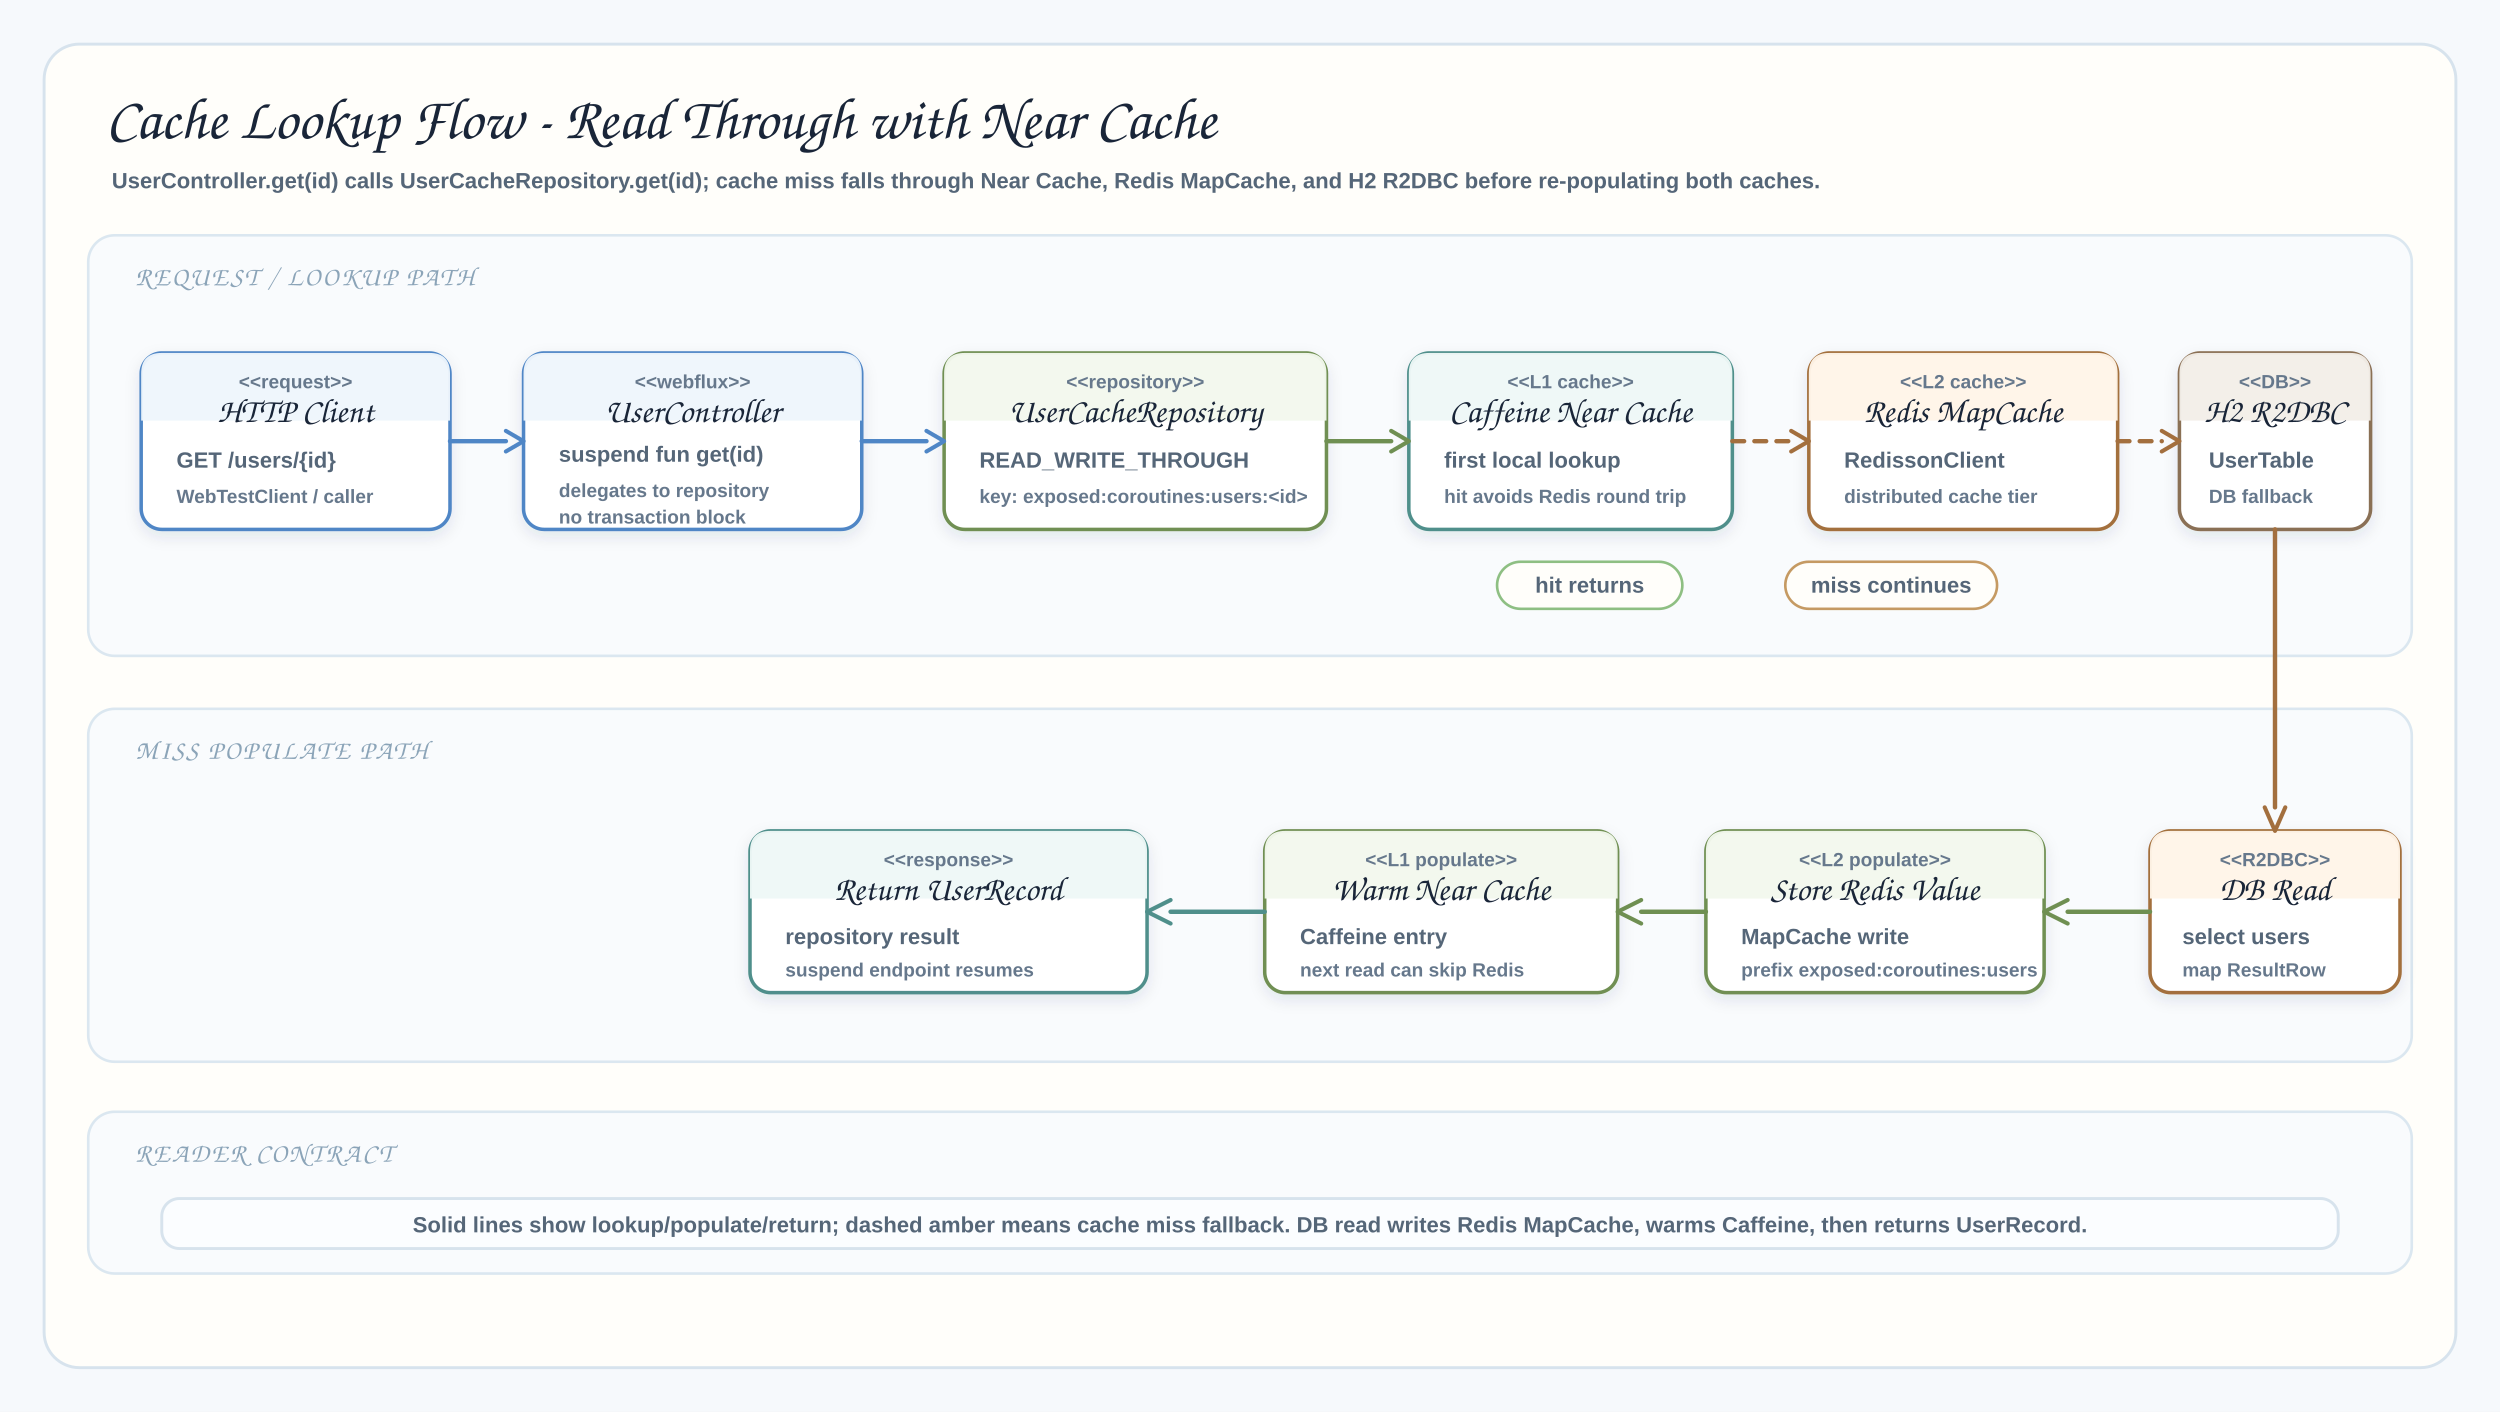
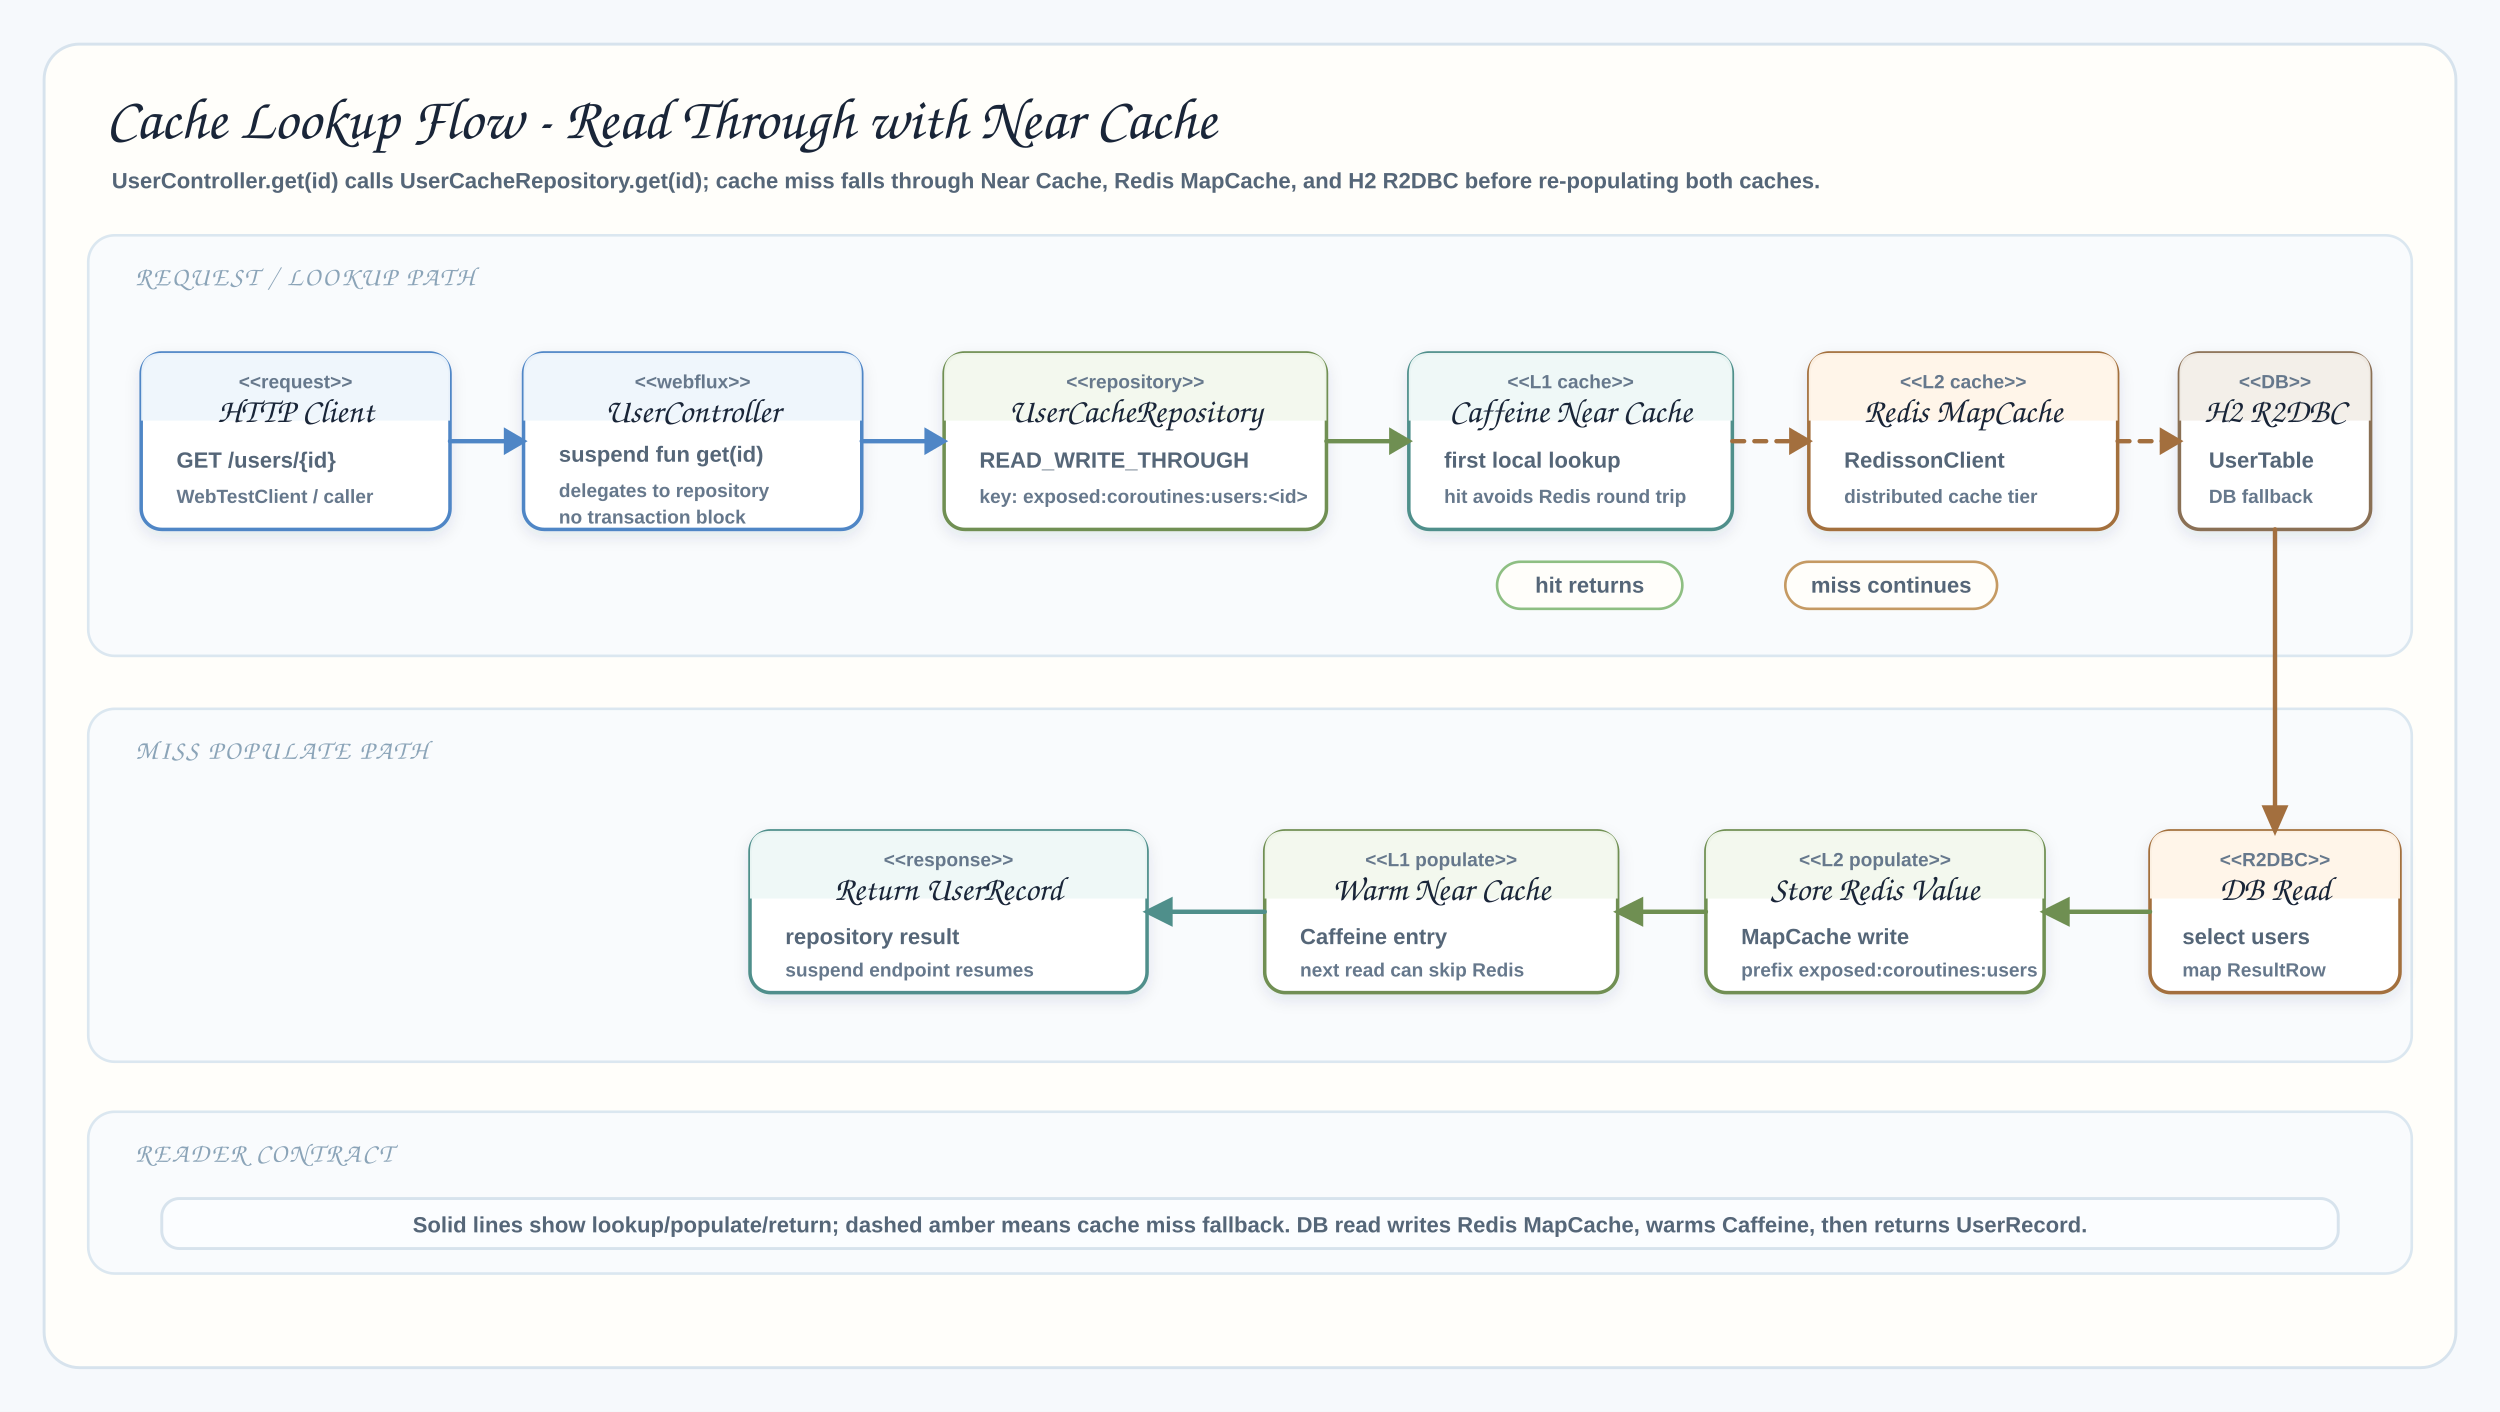
<svg xmlns="http://www.w3.org/2000/svg" width="1700" height="960" viewBox="0 0 1700 960" role="img" aria-label="Cache lookup flow for R2DBC read-through repository">
  <defs>
    <filter id="softShadow" x="-8%" y="-10%" width="116%" height="124%">
      <feDropShadow dx="0" dy="4" stdDeviation="5" flood-color="#25384d" flood-opacity="0.10" />
    </filter>
    <style>
      .canvas{fill:#f6f9fc}
      .frame{fill:#fffefa;stroke:#d7e3ed;stroke-width:2}
      .lane{fill:#f9fbfd;stroke:#dbe7f0;stroke-width:1.8}
      .title{font-family:"Architects Daughter","Comic Sans MS","Comic Sans",cursive;font-size:40px;fill:#192538;font-weight:400}
      .subtitle,.detail,.foot,.labelText{font-family:"Comic Sans MS","Comic Sans","Comic Neue",Arial,sans-serif;font-size:15px;font-weight:700;fill:#556678}
      .small{font-family:"Comic Sans MS","Comic Sans","Comic Neue",Arial,sans-serif;font-size:13px;font-weight:700;fill:#66788c}
      .laneTitle{font-family:"Architects Daughter","Comic Sans MS","Comic Sans",cursive;font-size:18px;letter-spacing:0.08em;fill:#8ba4b8;font-weight:400}
      .cardTitle{font-family:"Architects Daughter","Comic Sans MS","Comic Sans",cursive;font-size:23px;fill:#192538;font-weight:400}
      .stereo{font-family:"Comic Sans MS","Comic Sans","Comic Neue",Arial,sans-serif;font-size:13px;font-weight:700;fill:#66788c}
      .card{filter:url(#softShadow);stroke-width:2.4}
      .header{opacity:.96}
      .connector{fill:none;stroke-width:3;stroke-linecap:round;stroke-linejoin:round}
      .dash{stroke-dasharray:8 7}
      .head{fill:none;stroke-width:2.8;stroke-linecap:round;stroke-linejoin:round;stroke-dasharray:none}
      .label{fill:#fffefa;stroke-width:1.8}
      .blue{stroke:#4f86c6}
      .green{stroke:#6f8f52}
      .amber{stroke:#a36f3e}
      .teal{stroke:#4f8f8b}
    </style>
  </defs>
  <rect class="canvas" width="1700" height="960" />
  <rect class="frame" x="30" y="30" width="1640" height="900" rx="24" />
  <text class="title" x="72" y="94">Cache Lookup Flow - Read Through with Near Cache</text>
  <text class="subtitle" x="76" y="128">UserController.get(id) calls UserCacheRepository.get(id); cache miss falls through Near Cache, Redis MapCache, and H2 R2DBC before re-populating both caches.</text>
  <rect class="lane" x="60" y="160" width="1580" height="286" rx="18" />
  <text class="laneTitle" x="92" y="194">REQUEST / LOOKUP PATH</text>
  <rect class="lane" x="60" y="482" width="1580" height="240" rx="18" />
  <text class="laneTitle" x="92" y="516">MISS POPULATE PATH</text>
  <rect class="lane" x="60" y="756" width="1580" height="110" rx="18" />
  <text class="laneTitle" x="92" y="790">READER CONTRACT</text>
  <g data-card="HTTP Client" data-x="96" data-y="240" data-width="210" data-height="120">
    <rect class="card" x="96" y="240" width="210" height="120" rx="14" fill="#ffffff" stroke="#4f86c6" />
    <path class="header" d="M96,286 L96,254 Q96,240 110,240 L292,240 Q306,240 306,254 L306,286 Z" fill="#eef6fc" />
    <text class="stereo" x="201" y="264" text-anchor="middle">&lt;&lt;request&gt;&gt;</text>
    <text class="cardTitle" x="201" y="287" text-anchor="middle">HTTP Client</text>
    <text class="detail" x="120" y="318">GET /users/{id}</text>
    <text class="small" x="120" y="342">WebTestClient / caller</text>
  </g>
  <g data-card="UserController" data-x="356" data-y="240" data-width="230" data-height="120">
    <rect class="card" x="356" y="240" width="230" height="120" rx="14" fill="#ffffff" stroke="#4f86c6" />
    <path class="header" d="M356,286 L356,254 Q356,240 370,240 L572,240 Q586,240 586,254 L586,286 Z" fill="#eef6fc" />
    <text class="stereo" x="471" y="264" text-anchor="middle">&lt;&lt;webflux&gt;&gt;</text>
    <text class="cardTitle" x="471" y="287" text-anchor="middle">UserController</text>
    <text class="detail" x="380" y="314">suspend fun get(id)</text>
    <text class="small" x="380" y="338">delegates to repository</text>
    <text class="small" x="380" y="356">no transaction block</text>
  </g>
  <g data-card="UserCacheRepository" data-x="642" data-y="240" data-width="260" data-height="120">
    <rect class="card" x="642" y="240" width="260" height="120" rx="14" fill="#ffffff" stroke="#6f8f52" />
    <path class="header" d="M642,286 L642,254 Q642,240 656,240 L888,240 Q902,240 902,254 L902,286 Z" fill="#f2f8ed" />
    <text class="stereo" x="772" y="264" text-anchor="middle">&lt;&lt;repository&gt;&gt;</text>
    <text class="cardTitle" x="772" y="287" text-anchor="middle">UserCacheRepository</text>
    <text class="detail" x="666" y="318">READ_WRITE_THROUGH</text>
    <text class="small" x="666" y="342">key: exposed:coroutines:users:&lt;id&gt;</text>
  </g>
  <g data-card="Near Cache" data-x="958" data-y="240" data-width="220" data-height="120">
    <rect class="card" x="958" y="240" width="220" height="120" rx="14" fill="#ffffff" stroke="#4f8f8b" />
    <path class="header" d="M958,286 L958,254 Q958,240 972,240 L1164,240 Q1178,240 1178,254 L1178,286 Z" fill="#eef8f7" />
    <text class="stereo" x="1068" y="264" text-anchor="middle">&lt;&lt;L1 cache&gt;&gt;</text>
    <text class="cardTitle" x="1068" y="287" text-anchor="middle">Caffeine Near Cache</text>
    <text class="detail" x="982" y="318">first local lookup</text>
    <text class="small" x="982" y="342">hit avoids Redis round trip</text>
  </g>
  <g data-card="Redis MapCache" data-x="1230" data-y="240" data-width="210" data-height="120">
    <rect class="card" x="1230" y="240" width="210" height="120" rx="14" fill="#ffffff" stroke="#a36f3e" />
    <path class="header" d="M1230,286 L1230,254 Q1230,240 1244,240 L1426,240 Q1440,240 1440,254 L1440,286 Z" fill="#fff5e8" />
    <text class="stereo" x="1335" y="264" text-anchor="middle">&lt;&lt;L2 cache&gt;&gt;</text>
    <text class="cardTitle" x="1335" y="287" text-anchor="middle">Redis MapCache</text>
    <text class="detail" x="1254" y="318">RedissonClient</text>
    <text class="small" x="1254" y="342">distributed cache tier</text>
  </g>
  <g data-card="H2 R2DBC DB" data-x="1482" data-y="240" data-width="130" data-height="120">
    <rect class="card" x="1482" y="240" width="130" height="120" rx="14" fill="#ffffff" stroke="#8a6f55" />
    <path class="header" d="M1482,286 L1482,254 Q1482,240 1496,240 L1598,240 Q1612,240 1612,254 L1612,286 Z" fill="#f3eee8" />
    <text class="stereo" x="1547" y="264" text-anchor="middle">&lt;&lt;DB&gt;&gt;</text>
    <text class="cardTitle" x="1547" y="287" text-anchor="middle">H2 R2DBC</text>
    <text class="detail" x="1502" y="318">UserTable</text>
    <text class="small" x="1502" y="342">DB fallback</text>
  </g>
  <g id="lookup-connectors">
    <path class="connector blue" data-connector="lookup" d="M306 300 L344 300" />
-     <polyline class="head blue" points="344,293 356,300 344,307" stroke-dasharray="none" style="stroke-dasharray:none!important" />
+     <polygon points="356,300 344,293 344,307" fill="#4f86c6" stroke="#4f86c6" stroke-width="2.8" stroke-dasharray="none" style="stroke-dasharray:none!important" />
    <path class="connector blue" data-connector="lookup" d="M586 300 L630 300" />
-     <polyline class="head blue" points="630,293 642,300 630,307" stroke-dasharray="none" style="stroke-dasharray:none!important" />
+     <polygon points="642,300 630,293 630,307" fill="#4f86c6" stroke="#4f86c6" stroke-width="2.8" stroke-dasharray="none" style="stroke-dasharray:none!important" />
    <path class="connector green" data-connector="lookup" d="M902 300 L946 300" />
-     <polyline class="head green" points="946,293 958,300 946,307" stroke-dasharray="none" style="stroke-dasharray:none!important" />
+     <polygon points="958,300 946,293 946,307" fill="#6f8f52" stroke="#6f8f52" stroke-width="2.8" stroke-dasharray="none" style="stroke-dasharray:none!important" />
    <path class="connector amber dash" data-connector="miss" d="M1178 300 L1218 300" stroke-linecap="butt" />
-     <polyline class="head amber" points="1218,293 1230,300 1218,307" stroke-dasharray="none" style="stroke-dasharray:none!important" />
+     <polygon points="1230,300 1218,293 1218,307" fill="#a36f3e" stroke="#a36f3e" stroke-width="2.8" stroke-dasharray="none" style="stroke-dasharray:none!important" />
    <path class="connector amber dash" data-connector="miss" d="M1440 300 L1470 300" stroke-linecap="butt" />
-     <polyline class="head amber" points="1470,293 1482,300 1470,307" stroke-dasharray="none" style="stroke-dasharray:none!important" />
+     <polygon points="1482,300 1470,293 1470,307" fill="#a36f3e" stroke="#a36f3e" stroke-width="2.8" stroke-dasharray="none" style="stroke-dasharray:none!important" />
  </g>
  <g id="labels">
    <rect class="label" x="1018" y="382" width="126" height="32" rx="16" stroke="#8ebf83" />
    <text class="labelText" x="1081" y="403" text-anchor="middle">hit returns</text>
    <rect class="label" x="1214" y="382" width="144" height="32" rx="16" stroke="#c59a63" />
    <text class="labelText" x="1286" y="403" text-anchor="middle">miss continues</text>
  </g>
  <g id="populate-corridor">
    <g data-card="Return UserRecord" data-x="510" data-y="565" data-width="270" data-height="110">
      <rect class="card" x="510" y="565" width="270" height="110" rx="14" fill="#ffffff" stroke="#4f8f8b" />
      <path class="header" d="M510,611 L510,579 Q510,565 524,565 L766,565 Q780,565 780,579 L780,611 Z" fill="#eef8f7" />
      <text class="stereo" x="645" y="589" text-anchor="middle">&lt;&lt;response&gt;&gt;</text>
      <text class="cardTitle" x="645" y="612" text-anchor="middle">Return UserRecord</text>
      <text class="detail" x="534" y="642">repository result</text>
      <text class="small" x="534" y="664">suspend endpoint resumes</text>
    </g>
    <g data-card="Near Cache Warm" data-x="860" data-y="565" data-width="240" data-height="110">
      <rect class="card" x="860" y="565" width="240" height="110" rx="14" fill="#ffffff" stroke="#6f8f52" />
      <path class="header" d="M860,611 L860,579 Q860,565 874,565 L1086,565 Q1100,565 1100,579 L1100,611 Z" fill="#f2f8ed" />
      <text class="stereo" x="980" y="589" text-anchor="middle">&lt;&lt;L1 populate&gt;&gt;</text>
      <text class="cardTitle" x="980" y="612" text-anchor="middle">Warm Near Cache</text>
      <text class="detail" x="884" y="642">Caffeine entry</text>
      <text class="small" x="884" y="664">next read can skip Redis</text>
    </g>
    <g data-card="Redis Populate" data-x="1160" data-y="565" data-width="230" data-height="110">
      <rect class="card" x="1160" y="565" width="230" height="110" rx="14" fill="#ffffff" stroke="#6f8f52" />
      <path class="header" d="M1160,611 L1160,579 Q1160,565 1174,565 L1376,565 Q1390,565 1390,579 L1390,611 Z" fill="#f2f8ed" />
      <text class="stereo" x="1275" y="589" text-anchor="middle">&lt;&lt;L2 populate&gt;&gt;</text>
      <text class="cardTitle" x="1275" y="612" text-anchor="middle">Store Redis Value</text>
      <text class="detail" x="1184" y="642">MapCache write</text>
      <text class="small" x="1184" y="664">prefix exposed:coroutines:users</text>
    </g>
    <g data-card="DB Read" data-x="1462" data-y="565" data-width="170" data-height="110">
      <rect class="card" x="1462" y="565" width="170" height="110" rx="14" fill="#ffffff" stroke="#a36f3e" />
      <path class="header" d="M1462,611 L1462,579 Q1462,565 1476,565 L1618,565 Q1632,565 1632,579 L1632,611 Z" fill="#fff5e8" />
      <text class="stereo" x="1547" y="589" text-anchor="middle">&lt;&lt;R2DBC&gt;&gt;</text>
      <text class="cardTitle" x="1547" y="612" text-anchor="middle">DB Read</text>
      <text class="detail" x="1484" y="642">select users</text>
      <text class="small" x="1484" y="664">map ResultRow</text>
    </g>
    <path class="connector amber" data-connector="db-read" d="M1547 360 L1547 549" />
-     <polyline class="head amber" points="1540,549 1547,565 1554,549" stroke-dasharray="none" style="stroke-dasharray:none!important" />
+     <polygon points="1547,565 1540,549 1554,549" fill="#a36f3e" stroke="#a36f3e" stroke-width="2.8" stroke-dasharray="none" style="stroke-dasharray:none!important" />
    <path class="connector green" data-connector="populate" d="M1462 620 L1406 620" />
-     <polyline class="head green" points="1406,612 1390,620 1406,628" stroke-dasharray="none" style="stroke-dasharray:none!important" />
+     <polygon points="1390,620 1406,612 1406,628" fill="#6f8f52" stroke="#6f8f52" stroke-width="2.8" stroke-dasharray="none" style="stroke-dasharray:none!important" />
    <path class="connector green" data-connector="populate" d="M1160 620 L1116 620" />
-     <polyline class="head green" points="1116,612 1100,620 1116,628" stroke-dasharray="none" style="stroke-dasharray:none!important" />
+     <polygon points="1100,620 1116,612 1116,628" fill="#6f8f52" stroke="#6f8f52" stroke-width="2.8" stroke-dasharray="none" style="stroke-dasharray:none!important" />
    <path class="connector teal" data-connector="return" d="M860 620 L796 620" />
-     <polyline class="head teal" points="796,612 780,620 796,628" stroke-dasharray="none" style="stroke-dasharray:none!important" />
+     <polygon points="780,620 796,612 796,628" fill="#4f8f8b" stroke="#4f8f8b" stroke-width="2.8" stroke-dasharray="none" style="stroke-dasharray:none!important" />
  </g>
  <rect x="110" y="815" width="1480" height="34" rx="12" fill="#fbfdff" stroke="#d7e3ed" stroke-width="2" />
  <text class="foot" x="850" y="838" text-anchor="middle">Solid lines show lookup/populate/return; dashed amber means cache miss fallback. DB read writes Redis MapCache, warms Caffeine, then returns UserRecord.</text>
</svg>
